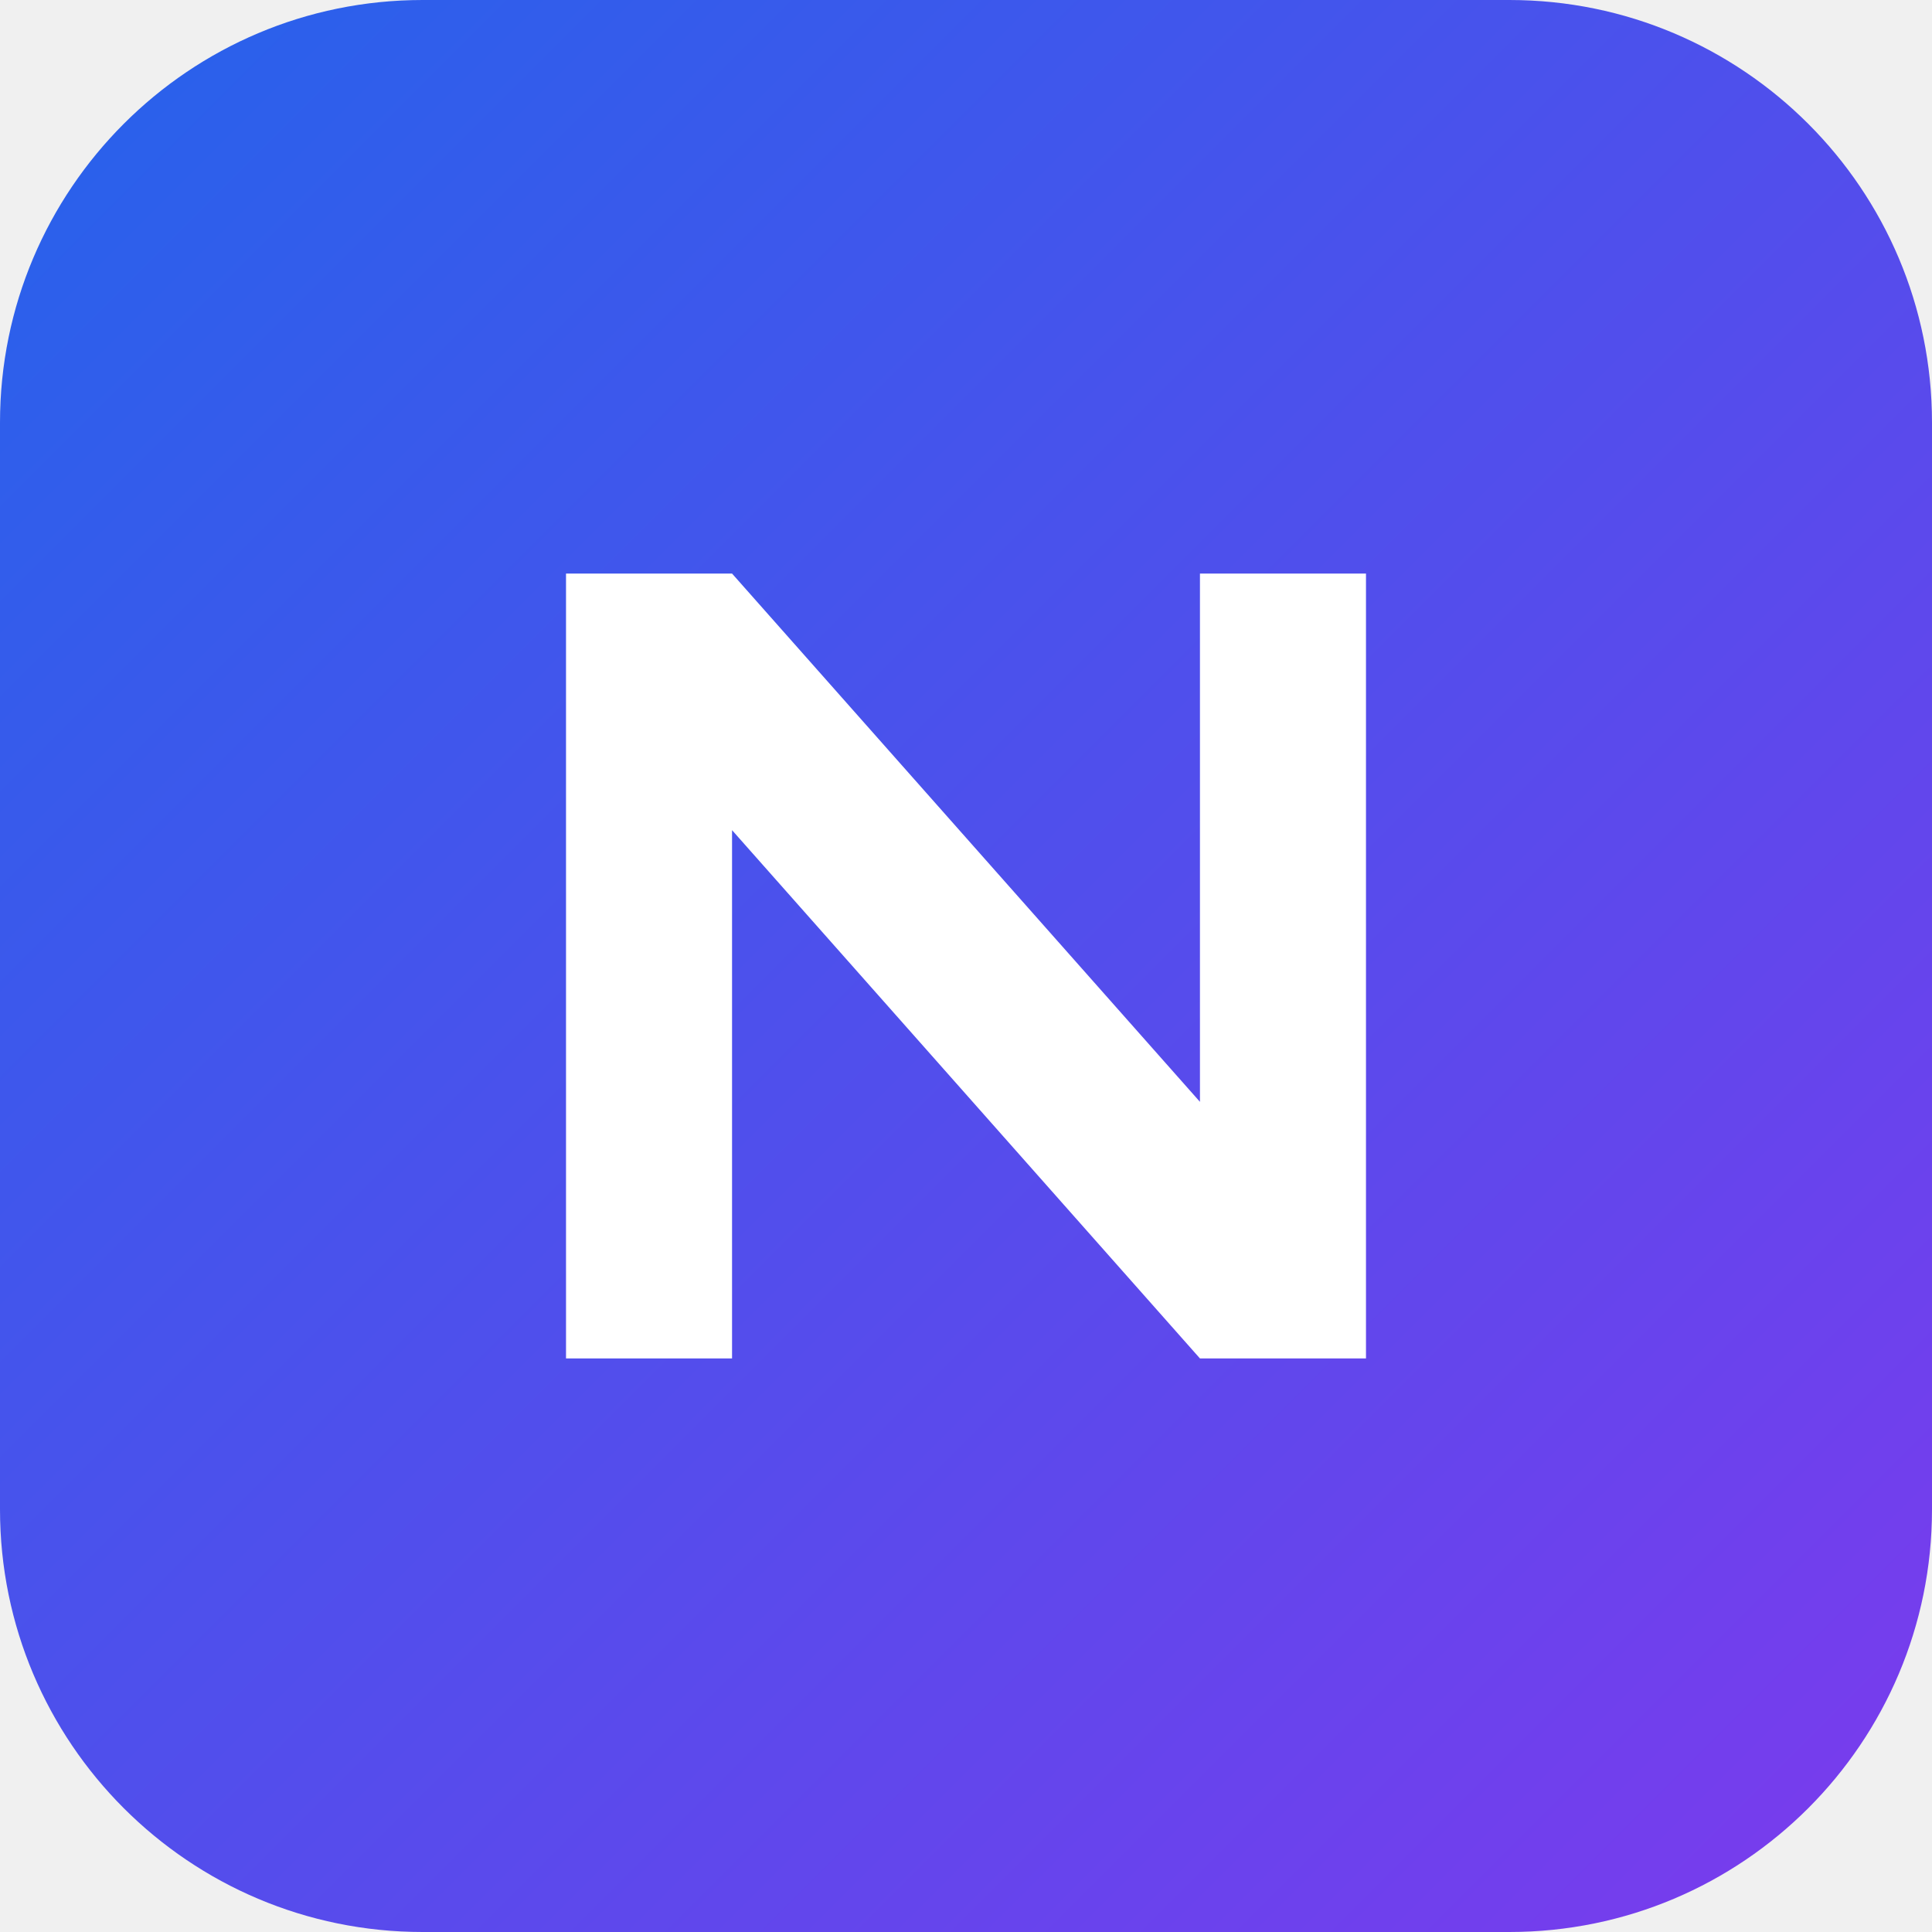
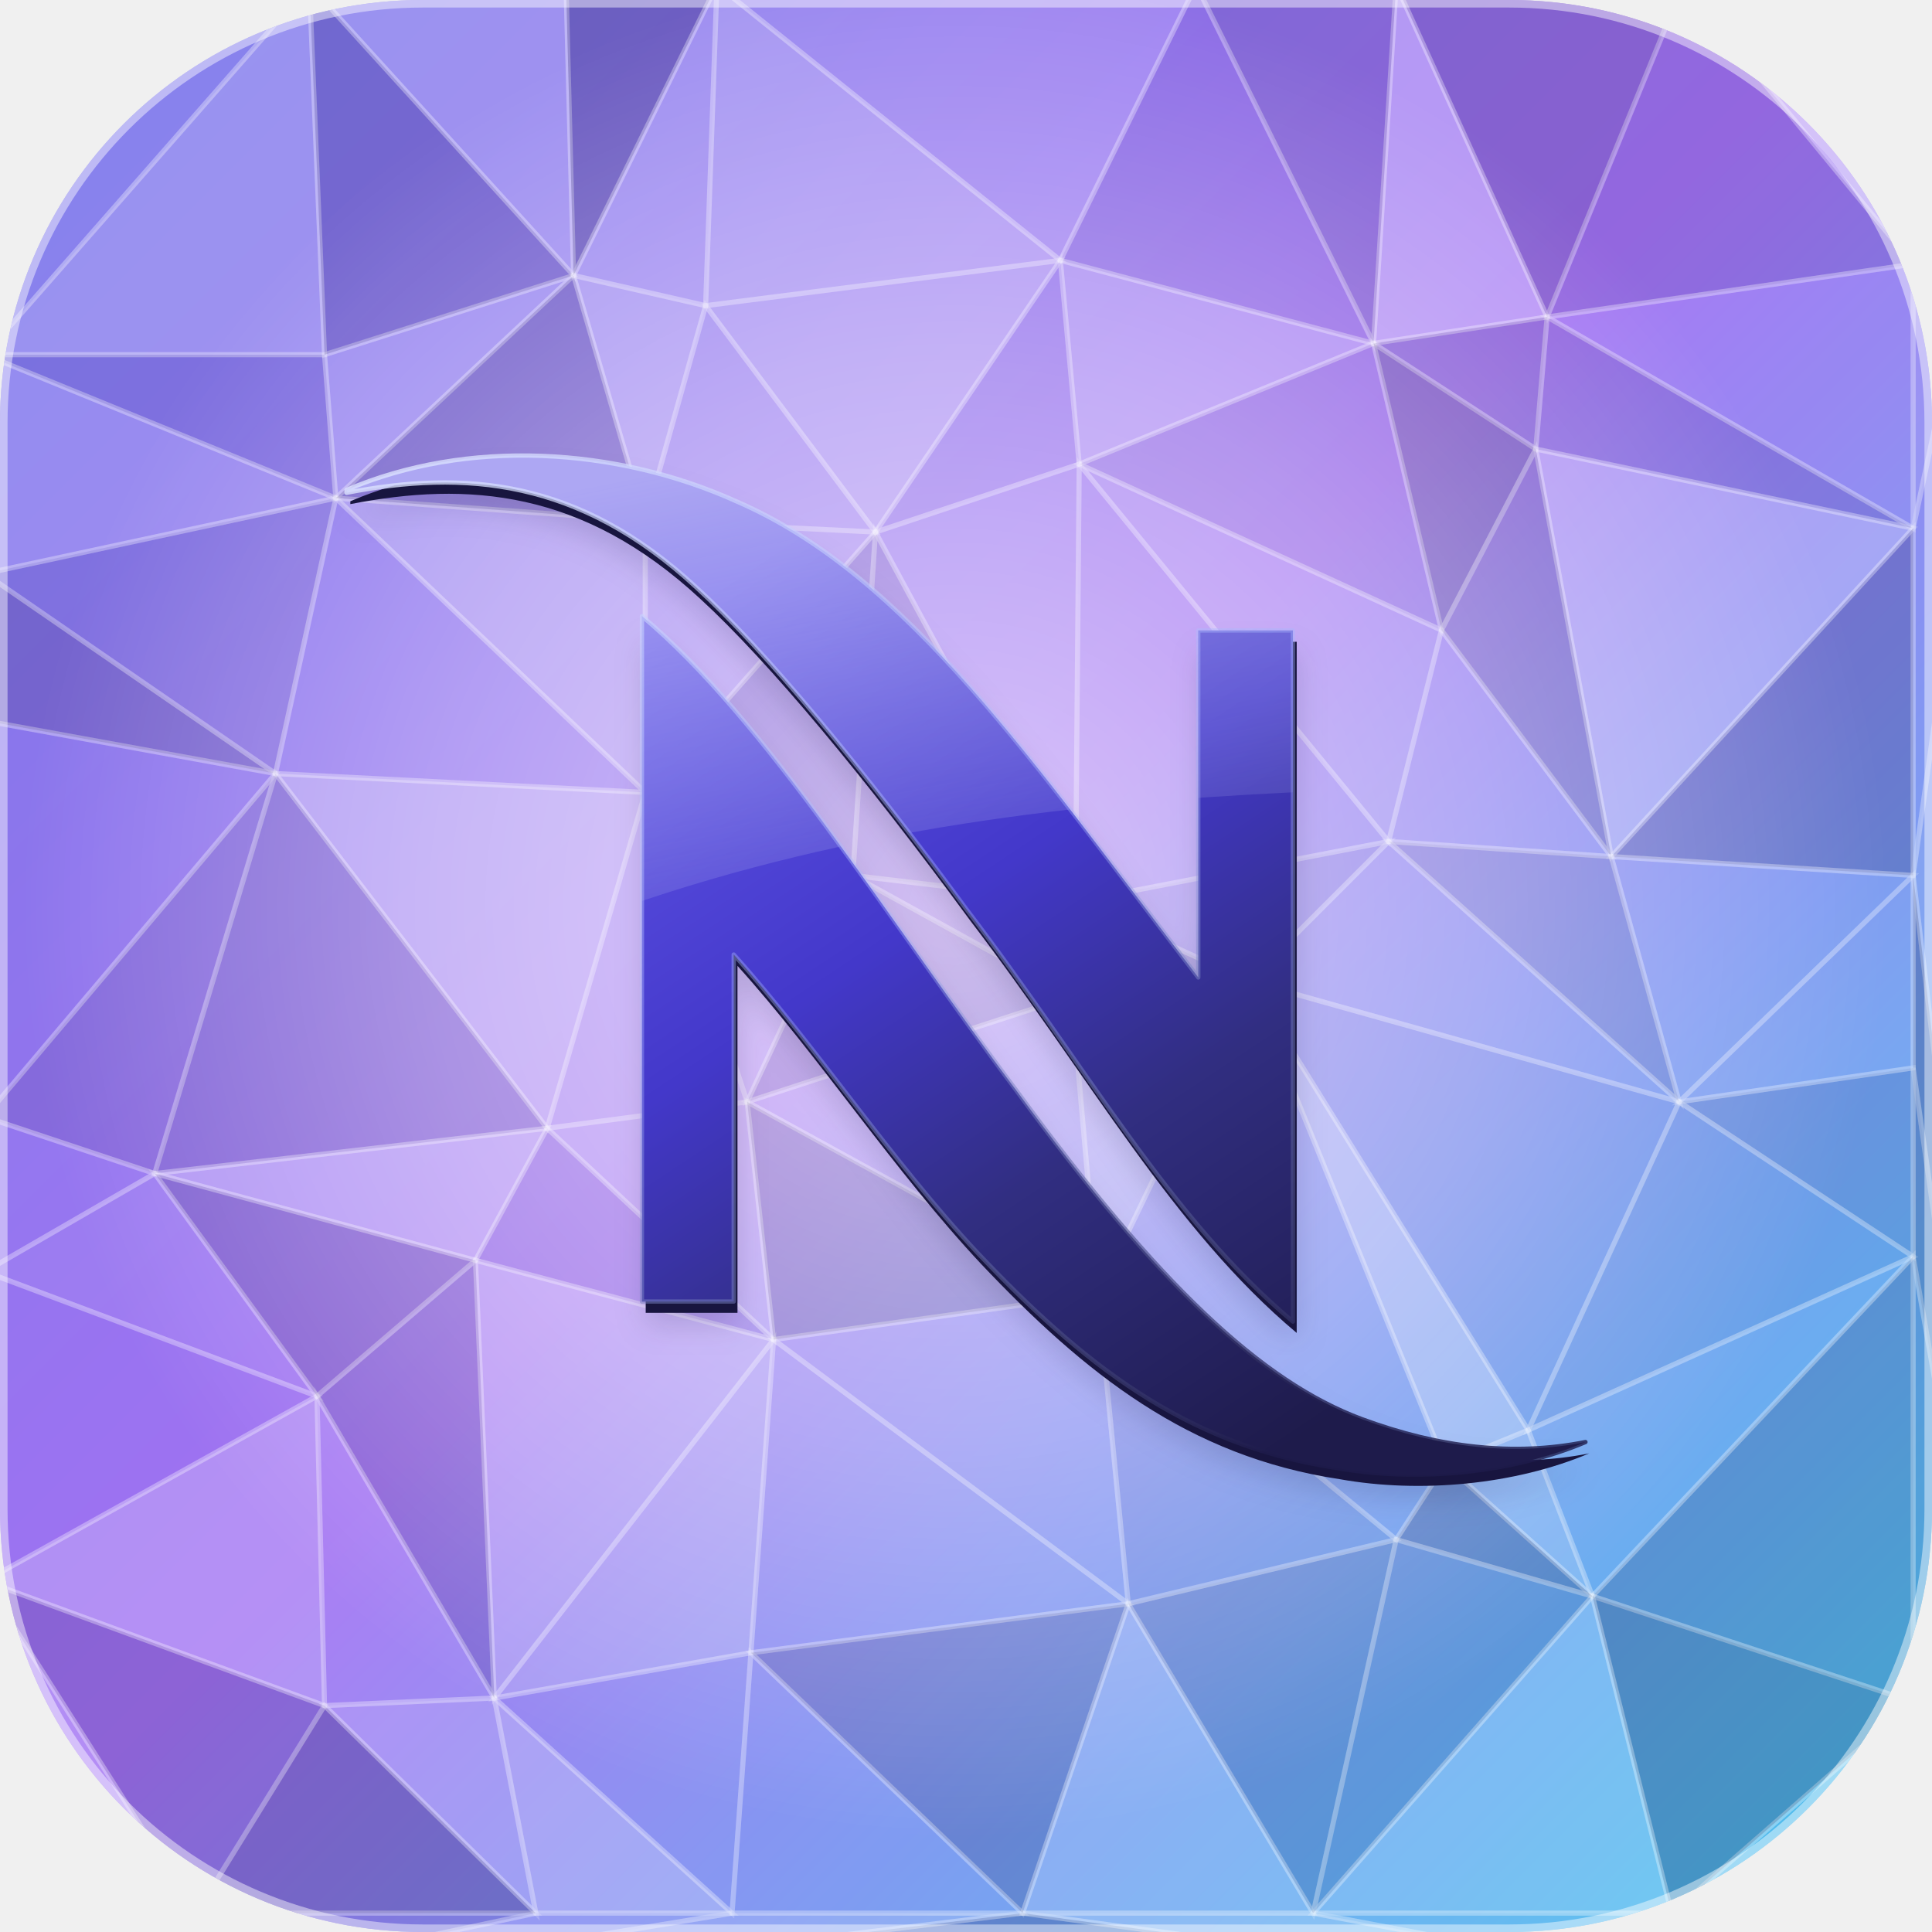
- <svg xmlns="http://www.w3.org/2000/svg" viewBox="0 0 512 512">
+ <svg xmlns="http://www.w3.org/2000/svg" xmlns:xlink="http://www.w3.org/1999/xlink" viewBox="0 0 512 512">
  <defs>
-     <linearGradient id="g" x1="0" y1="0" x2="1" y2="1">
-       <stop offset="0" stop-color="#2563eb" />
-       <stop offset="1" stop-color="#7c3aed" />
+     <path id="mark" transform="translate(68.28 81.20) scale(.76)" d="   M31 64   C73 46 125 49 167 68   C227 94 271 160 328 234   V113 H361 V354   C318 318 289 265 247 210   C211 161 177 120 153 98   C112 60 72 57 31 65 Z   M134 108   C177 144 220 214 265 274   C314 341 350 375 385 388   C412 398 438 401 463 396   C437 407 404 410 376 405   C323 397 287 368 251 330   C221 298 194 257 166 226   V347 H134 Z " />
+     <linearGradient id="glass" gradientUnits="userSpaceOnUse" x1="144" y1="108" x2="343" y2="408">
+       <stop stop-color="#6256E8" />
+       <stop offset=".38" stop-color="#4338CA" />
+       <stop offset=".65" stop-color="#312E81" />
+       <stop offset="1" stop-color="#1E1B4B" />
    </linearGradient>
+     <linearGradient id="rim" x2=".72" y2="1">
+       <stop stop-color="#E0E7FF" stop-opacity=".8" />
+       <stop offset=".5" stop-color="#A5B4FC" stop-opacity=".38" />
+       <stop offset="1" stop-color="#1E1B4B" stop-opacity=".8" />
+     </linearGradient>
+     <linearGradient id="reflection" gradientUnits="userSpaceOnUse" x1="178" y1="124" x2="208" y2="276">
+       <stop stop-color="#FFFFFF" stop-opacity=".48" />
+       <stop offset=".72" stop-color="#E0E7FF" stop-opacity=".13" />
+       <stop offset="1" stop-color="#E0E7FF" stop-opacity="0" />
+     </linearGradient>
+     <clipPath id="mark-clip">
+       <use xlink:href="#mark" />
+     </clipPath>
+     <filter id="soft-shadow" x="-.1" y="-.1" width="1.2" height="1.25" color-interpolation-filters="sRGB">
+       <feGaussianBlur stdDeviation="4" />
+     </filter>
+     <linearGradient id="brand-background" gradientUnits="userSpaceOnUse" x1="30" y1="30" x2="482" y2="482">
+       <stop stop-color="#807AEC" />
+       <stop offset=".48" stop-color="#A171F2" />
+       <stop offset="1" stop-color="#51BEEF" />
+     </linearGradient>
+     <radialGradient id="center-light" gradientUnits="userSpaceOnUse" cx="253" cy="240" r="247">
+       <stop stop-color="#FFFFFF" stop-opacity=".58" />
+       <stop offset=".58" stop-color="#FFFFFF" stop-opacity=".28" />
+       <stop offset="1" stop-color="#FFFFFF" stop-opacity="0" />
+     </radialGradient>
+     <clipPath id="tile">
+       <rect width="512" height="512" rx="112" />
+     </clipPath>
  </defs>
-   <rect width="512" height="512" rx="112" fill="url(#g)" />
-   <path d="M150 360V152h44l124 140V152h44v208h-44L194 220v140z" fill="#fff" />
+   <rect width="512" height="512" rx="112" fill="url(#brand-background)" />
+   <g clip-path="url(#tile)" stroke="#FFFFFF" stroke-opacity=".18" stroke-width="1.35">
+     <polygon points="-4,296 -32,544 -32,-32" fill="#FFFFFF" fill-opacity="0.090" />
+     <polygon points="544,-32 317,-4 -32,-32" fill="#151035" fill-opacity="0.012" />
+     <polygon points="271,507 544,544 -32,544" fill="#151035" fill-opacity="0.185" />
+     <polygon points="544,544 507,232 544,-32" fill="#FFFFFF" fill-opacity="0.097" />
+     <polygon points="446,-4 507,70 410,84" fill="#151035" fill-opacity="0.101" />
+     <polygon points="507,451 507,333 544,544" fill="#151035" fill-opacity="0.116" />
+     <polygon points="-4,191 73,205 -4,296" fill="#151035" fill-opacity="0.009" />
+     <polygon points="-4,191 -4,152 73,205" fill="#151035" fill-opacity="0.172" />
+     <polygon points="-4,191 -4,296 -32,-32" fill="#151035" fill-opacity="0.058" />
+     <polygon points="-4,152 -4,191 -32,-32" fill="#151035" fill-opacity="0.189" />
+     <polygon points="82,-4 -4,-4 -32,-32" fill="#151035" fill-opacity="0.162" />
+     <polygon points="-4,94 -4,-4 82,-4" fill="#FFFFFF" fill-opacity="0.060" />
+     <polygon points="-4,94 -4,152 -32,-32" fill="#FFFFFF" fill-opacity="0.087" />
+     <polygon points="-4,-4 -4,94 -32,-32" fill="#FFFFFF" fill-opacity="0.102" />
+     <polygon points="86,94 -4,94 82,-4" fill="#FFFFFF" fill-opacity="0.185" />
+     <polygon points="52,507 142,507 -32,544" fill="#151035" fill-opacity="0.090" />
+     <polygon points="142,507 52,507 86,452" fill="#151035" fill-opacity="0.226" />
+     <polygon points="52,507 -4,419 86,452" fill="#151035" fill-opacity="0.146" />
+     <polygon points="-4,419 84,370 86,452" fill="#FFFFFF" fill-opacity="0.217" />
+     <polygon points="370,-4 446,-4 410,84" fill="#151035" fill-opacity="0.169" />
+     <polygon points="370,-4 317,-4 544,-32" fill="#151035" fill-opacity="0.182" />
+     <polygon points="446,-4 370,-4 544,-32" fill="#151035" fill-opacity="0.154" />
+     <polygon points="507,70 507,140 410,84" fill="#FFFFFF" fill-opacity="0.061" />
+     <polygon points="507,232 507,140 544,-32" fill="#FFFFFF" fill-opacity="0.041" />
+     <polygon points="507,140 507,70 544,-32" fill="#FFFFFF" fill-opacity="0.116" />
+     <polygon points="507,-4 446,-4 544,-32" fill="#151035" fill-opacity="0.054" />
+     <polygon points="507,70 507,-4 544,-32" fill="#151035" fill-opacity="0.205" />
+     <polygon points="507,-4 507,70 446,-4" fill="#FFFFFF" fill-opacity="0.195" />
+     <polygon points="507,507 507,451 544,544" fill="#151035" fill-opacity="0.123" />
+     <polygon points="443,507 507,507 544,544" fill="#151035" fill-opacity="0.151" />
+     <polygon points="507,507 443,507 507,451" fill="#151035" fill-opacity="0.008" />
+     <polygon points="507,283 507,232 544,544" fill="#151035" fill-opacity="0.205" />
+     <polygon points="507,333 507,283 544,544" fill="#151035" fill-opacity="0.193" />
+     <polygon points="226,232 285,239 284,264" fill="#151035" fill-opacity="0.079" />
+     <polygon points="226,232 171,210 232,141" fill="#151035" fill-opacity="0.127" />
+     <polygon points="285,239 226,232 232,141" fill="#151035" fill-opacity="0.118" />
+     <polygon points="281,69 286,123 232,141" fill="#151035" fill-opacity="0.012" />
+     <polygon points="286,123 285,239 232,141" fill="#FFFFFF" fill-opacity="0.053" />
+     <polygon points="285,239 286,123 368,223" fill="#FFFFFF" fill-opacity="0.018" />
+     <polygon points="171,210 171,138 232,141" fill="#FFFFFF" fill-opacity="0.153" />
+     <polygon points="-4,419 -4,507 -32,544" fill="#151035" fill-opacity="0.095" />
+     <polygon points="-4,507 52,507 -32,544" fill="#FFFFFF" fill-opacity="0.071" />
+     <polygon points="52,507 -4,507 -4,419" fill="#FFFFFF" fill-opacity="0.200" />
+     <polygon points="194,507 199,438 271,507" fill="#FFFFFF" fill-opacity="0.043" />
+     <polygon points="194,507 271,507 -32,544" fill="#FFFFFF" fill-opacity="0.180" />
+     <polygon points="142,507 194,507 -32,544" fill="#FFFFFF" fill-opacity="0.134" />
+     <polygon points="131,450 142,507 86,452" fill="#FFFFFF" fill-opacity="0.199" />
+     <polygon points="84,370 131,450 86,452" fill="#FFFFFF" fill-opacity="0.093" />
+     <polygon points="131,450 194,507 142,507" fill="#FFFFFF" fill-opacity="0.255" />
+     <polygon points="194,507 131,450 199,438" fill="#FFFFFF" fill-opacity="0.061" />
+     <polygon points="199,438 131,450 205,355" fill="#FFFFFF" fill-opacity="0.214" />
+     <polygon points="73,205 41,311 -4,296" fill="#151035" fill-opacity="0.105" />
+     <polygon points="171,210 145,299 73,205" fill="#FFFFFF" fill-opacity="0.262" />
+     <polygon points="145,299 41,311 73,205" fill="#151035" fill-opacity="0.126" />
+     <polygon points="364,91 370,-4 410,84" fill="#FFFFFF" fill-opacity="0.275" />
+     <polygon points="364,91 286,123 281,69" fill="#FFFFFF" fill-opacity="0.190" />
+     <polygon points="364,91 281,69 317,-4" fill="#151035" fill-opacity="0.054" />
+     <polygon points="370,-4 364,91 317,-4" fill="#151035" fill-opacity="0.133" />
+     <polygon points="286,123 382,167 368,223" fill="#FFFFFF" fill-opacity="0.091" />
+     <polygon points="364,91 382,167 286,123" fill="#151035" fill-opacity="0.052" />
+     <polygon points="285,239 331,260 284,264" fill="#151035" fill-opacity="0.181" />
+     <polygon points="331,260 285,239 368,223" fill="#151035" fill-opacity="0.046" />
+     <polygon points="331,260 405,379 383,388" fill="#FFFFFF" fill-opacity="0.263" />
+     <polygon points="271,507 348,507 544,544" fill="#FFFFFF" fill-opacity="0.236" />
+     <polygon points="348,507 443,507 544,544" fill="#FFFFFF" fill-opacity="0.074" />
+     <polygon points="299,425 199,438 205,355" fill="#FFFFFF" fill-opacity="0.052" />
+     <polygon points="199,438 299,425 271,507" fill="#151035" fill-opacity="0.153" />
+     <polygon points="299,425 348,507 271,507" fill="#FFFFFF" fill-opacity="0.174" />
+     <polygon points="281,69 190,-4 317,-4" fill="#FFFFFF" fill-opacity="0.133" />
+     <polygon points="317,-4 190,-4 -32,-32" fill="#151035" fill-opacity="0.093" />
+     <polygon points="-4,152 89,132 73,205" fill="#151035" fill-opacity="0.074" />
+     <polygon points="89,132 171,210 73,205" fill="#FFFFFF" fill-opacity="0.015" />
+     <polygon points="89,132 171,138 171,210" fill="#FFFFFF" fill-opacity="0.215" />
+     <polygon points="-4,94 89,132 -4,152" fill="#FFFFFF" fill-opacity="0.142" />
+     <polygon points="86,94 89,132 -4,94" fill="#151035" fill-opacity="0.077" />
+     <polygon points="-4,337 84,370 -4,419" fill="#151035" fill-opacity="0.003" />
+     <polygon points="-4,337 41,311 84,370" fill="#FFFFFF" fill-opacity="0.059" />
+     <polygon points="41,311 -4,337 -4,296" fill="#FFFFFF" fill-opacity="0.014" />
+     <polygon points="-4,296 -4,337 -32,544" fill="#FFFFFF" fill-opacity="0.248" />
+     <polygon points="-4,337 -4,419 -32,544" fill="#151035" fill-opacity="0.165" />
+     <polygon points="126,334 145,299 205,355" fill="#151035" fill-opacity="0.048" />
+     <polygon points="131,450 126,334 205,355" fill="#FFFFFF" fill-opacity="0.243" />
+     <polygon points="126,334 131,450 84,370" fill="#151035" fill-opacity="0.137" />
+     <polygon points="41,311 126,334 84,370" fill="#151035" fill-opacity="0.158" />
+     <polygon points="145,299 126,334 41,311" fill="#FFFFFF" fill-opacity="0.254" />
+     <polygon points="145,299 198,292 205,355" fill="#FFFFFF" fill-opacity="0.195" />
+     <polygon points="198,292 226,232 284,264" fill="#151035" fill-opacity="0.152" />
+     <polygon points="226,232 198,292 171,210" fill="#FFFFFF" fill-opacity="0.187" />
+     <polygon points="198,292 145,299 171,210" fill="#FFFFFF" fill-opacity="0.178" />
+     <polygon points="507,140 407,119 410,84" fill="#151035" fill-opacity="0.097" />
+     <polygon points="407,119 364,91 410,84" fill="#151035" fill-opacity="0.126" />
+     <polygon points="407,119 382,167 364,91" fill="#151035" fill-opacity="0.231" />
+     <polygon points="427,227 507,140 507,232" fill="#151035" fill-opacity="0.181" />
+     <polygon points="382,167 427,227 368,223" fill="#FFFFFF" fill-opacity="0.046" />
+     <polygon points="427,227 407,119 507,140" fill="#FFFFFF" fill-opacity="0.253" />
+     <polygon points="407,119 427,227 382,167" fill="#151035" fill-opacity="0.159" />
+     <polygon points="331,260 291,343 284,264" fill="#FFFFFF" fill-opacity="0.215" />
+     <polygon points="291,343 331,260 383,388" fill="#FFFFFF" fill-opacity="0.008" />
+     <polygon points="291,343 299,425 205,355" fill="#FFFFFF" fill-opacity="0.041" />
+     <polygon points="291,343 198,292 284,264" fill="#FFFFFF" fill-opacity="0.107" />
+     <polygon points="198,292 291,343 205,355" fill="#151035" fill-opacity="0.203" />
+     <polygon points="445,292 507,283 507,333" fill="#151035" fill-opacity="0.086" />
+     <polygon points="405,379 445,292 507,333" fill="#151035" fill-opacity="0.035" />
+     <polygon points="507,283 445,292 507,232" fill="#FFFFFF" fill-opacity="0.064" />
+     <polygon points="445,292 427,227 507,232" fill="#FFFFFF" fill-opacity="0.055" />
+     <polygon points="445,292 405,379 331,260" fill="#151035" fill-opacity="0.023" />
+     <polygon points="445,292 331,260 368,223" fill="#FFFFFF" fill-opacity="0.018" />
+     <polygon points="427,227 445,292 368,223" fill="#151035" fill-opacity="0.101" />
+     <polygon points="422,423 507,333 507,451" fill="#151035" fill-opacity="0.154" />
+     <polygon points="422,423 405,379 507,333" fill="#FFFFFF" fill-opacity="0.034" />
+     <polygon points="443,507 422,423 507,451" fill="#151035" fill-opacity="0.224" />
+     <polygon points="405,379 422,423 383,388" fill="#FFFFFF" fill-opacity="0.185" />
+     <polygon points="348,507 422,423 443,507" fill="#FFFFFF" fill-opacity="0.169" />
+     <polygon points="299,425 370,408 348,507" fill="#151035" fill-opacity="0.134" />
+     <polygon points="422,423 370,408 383,388" fill="#151035" fill-opacity="0.207" />
+     <polygon points="370,408 422,423 348,507" fill="#151035" fill-opacity="0.111" />
+     <polygon points="370,408 291,343 383,388" fill="#151035" fill-opacity="0.004" />
+     <polygon points="291,343 370,408 299,425" fill="#151035" fill-opacity="0.047" />
+     <polygon points="152,73 89,132 86,94" fill="#FFFFFF" fill-opacity="0.171" />
+     <polygon points="89,132 152,73 171,138" fill="#151035" fill-opacity="0.181" />
+     <polygon points="152,73 86,94 82,-4" fill="#151035" fill-opacity="0.160" />
+     <polygon points="150,-4 152,73 82,-4" fill="#FFFFFF" fill-opacity="0.189" />
+     <polygon points="152,73 150,-4 190,-4" fill="#151035" fill-opacity="0.236" />
+     <polygon points="150,-4 82,-4 -32,-32" fill="#FFFFFF" fill-opacity="0.122" />
+     <polygon points="190,-4 150,-4 -32,-32" fill="#151035" fill-opacity="0.065" />
+     <polygon points="171,138 187,81 232,141" fill="#FFFFFF" fill-opacity="0.148" />
+     <polygon points="152,73 187,81 171,138" fill="#FFFFFF" fill-opacity="0.250" />
+     <polygon points="187,81 281,69 232,141" fill="#FFFFFF" fill-opacity="0.229" />
+     <polygon points="187,81 190,-4 281,69" fill="#FFFFFF" fill-opacity="0.240" />
+     <polygon points="187,81 152,73 190,-4" fill="#FFFFFF" fill-opacity="0.184" />
+   </g>
+   <rect width="512" height="512" rx="112" fill="url(#center-light)" />
+   <rect x="1" y="1" width="510" height="510" rx="111" fill="none" stroke="#FFFFFF" stroke-opacity=".45" stroke-width="2" />
+   <use xlink:href="#mark" transform="translate(1 6)" fill="#18153F" opacity=".17" filter="url(#soft-shadow)" />
+   <use xlink:href="#mark" transform="translate(1 3)" fill="#18153F" />
+   <use xlink:href="#mark" fill="url(#glass)" />
+   <path d="M75 113 H433 V207 C331 211 208 205 84 278 Z" fill="url(#reflection)" clip-path="url(#mark-clip)" />
+   <use xlink:href="#mark" fill="none" stroke="url(#rim)" stroke-width="1.5" stroke-linejoin="round" />
</svg>
